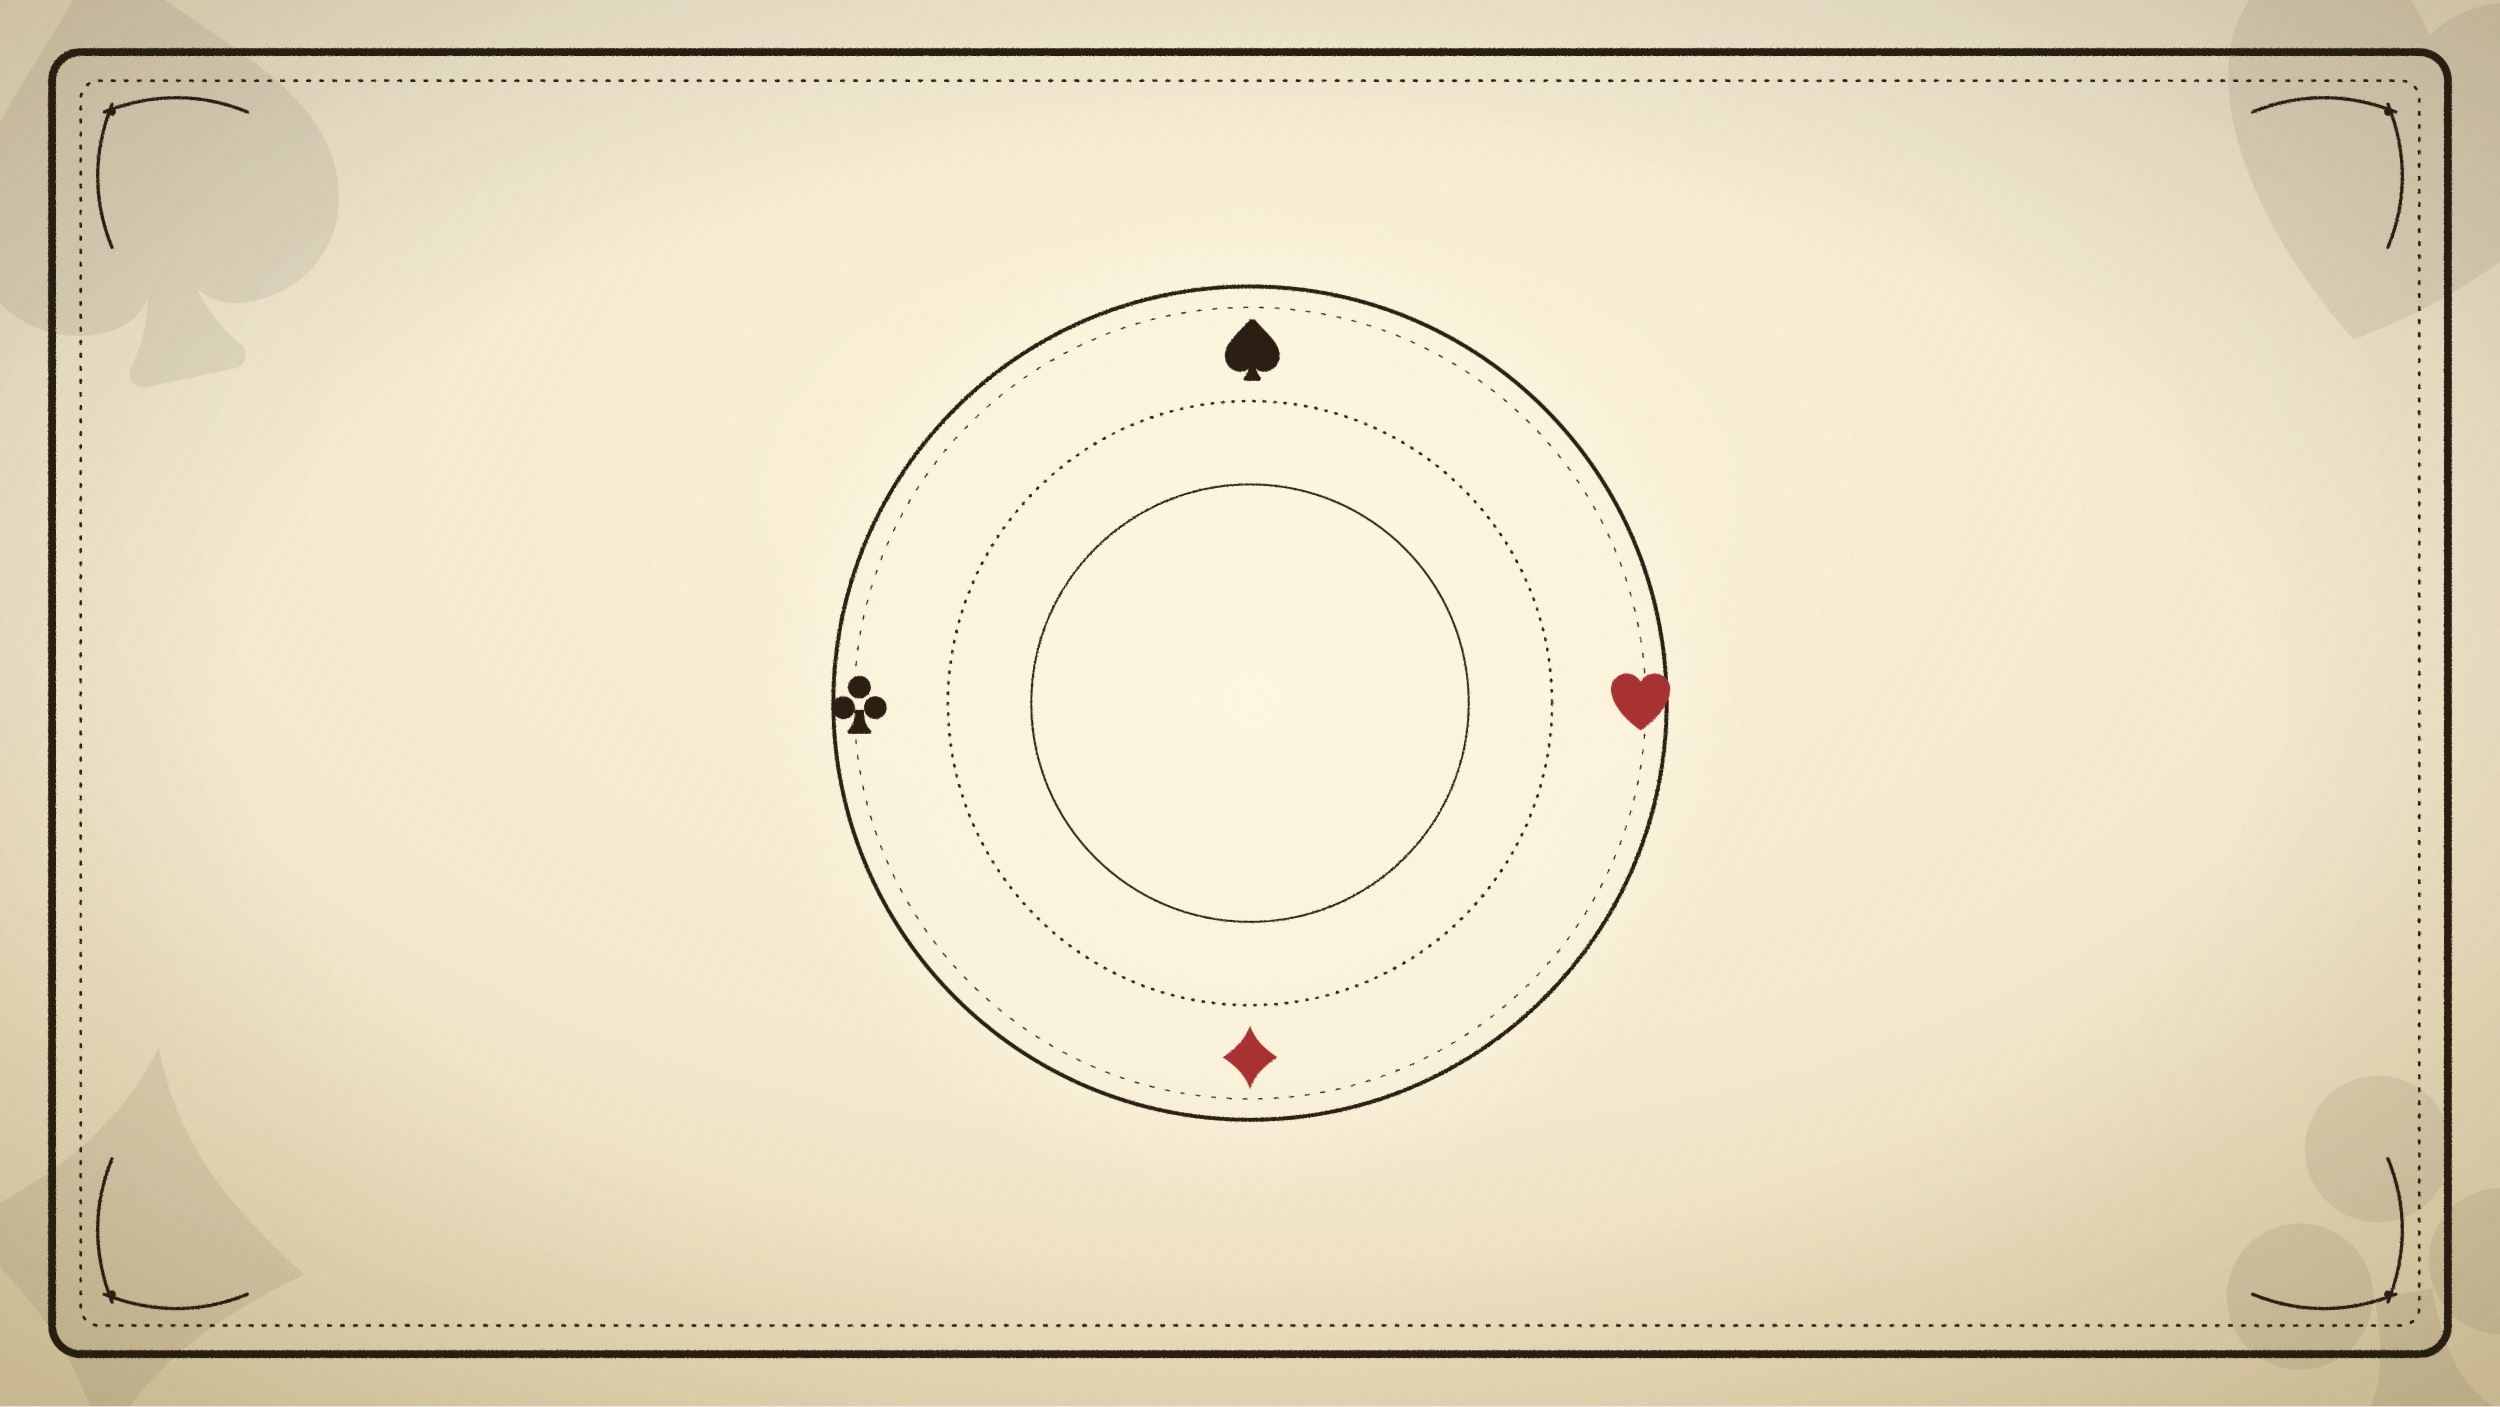
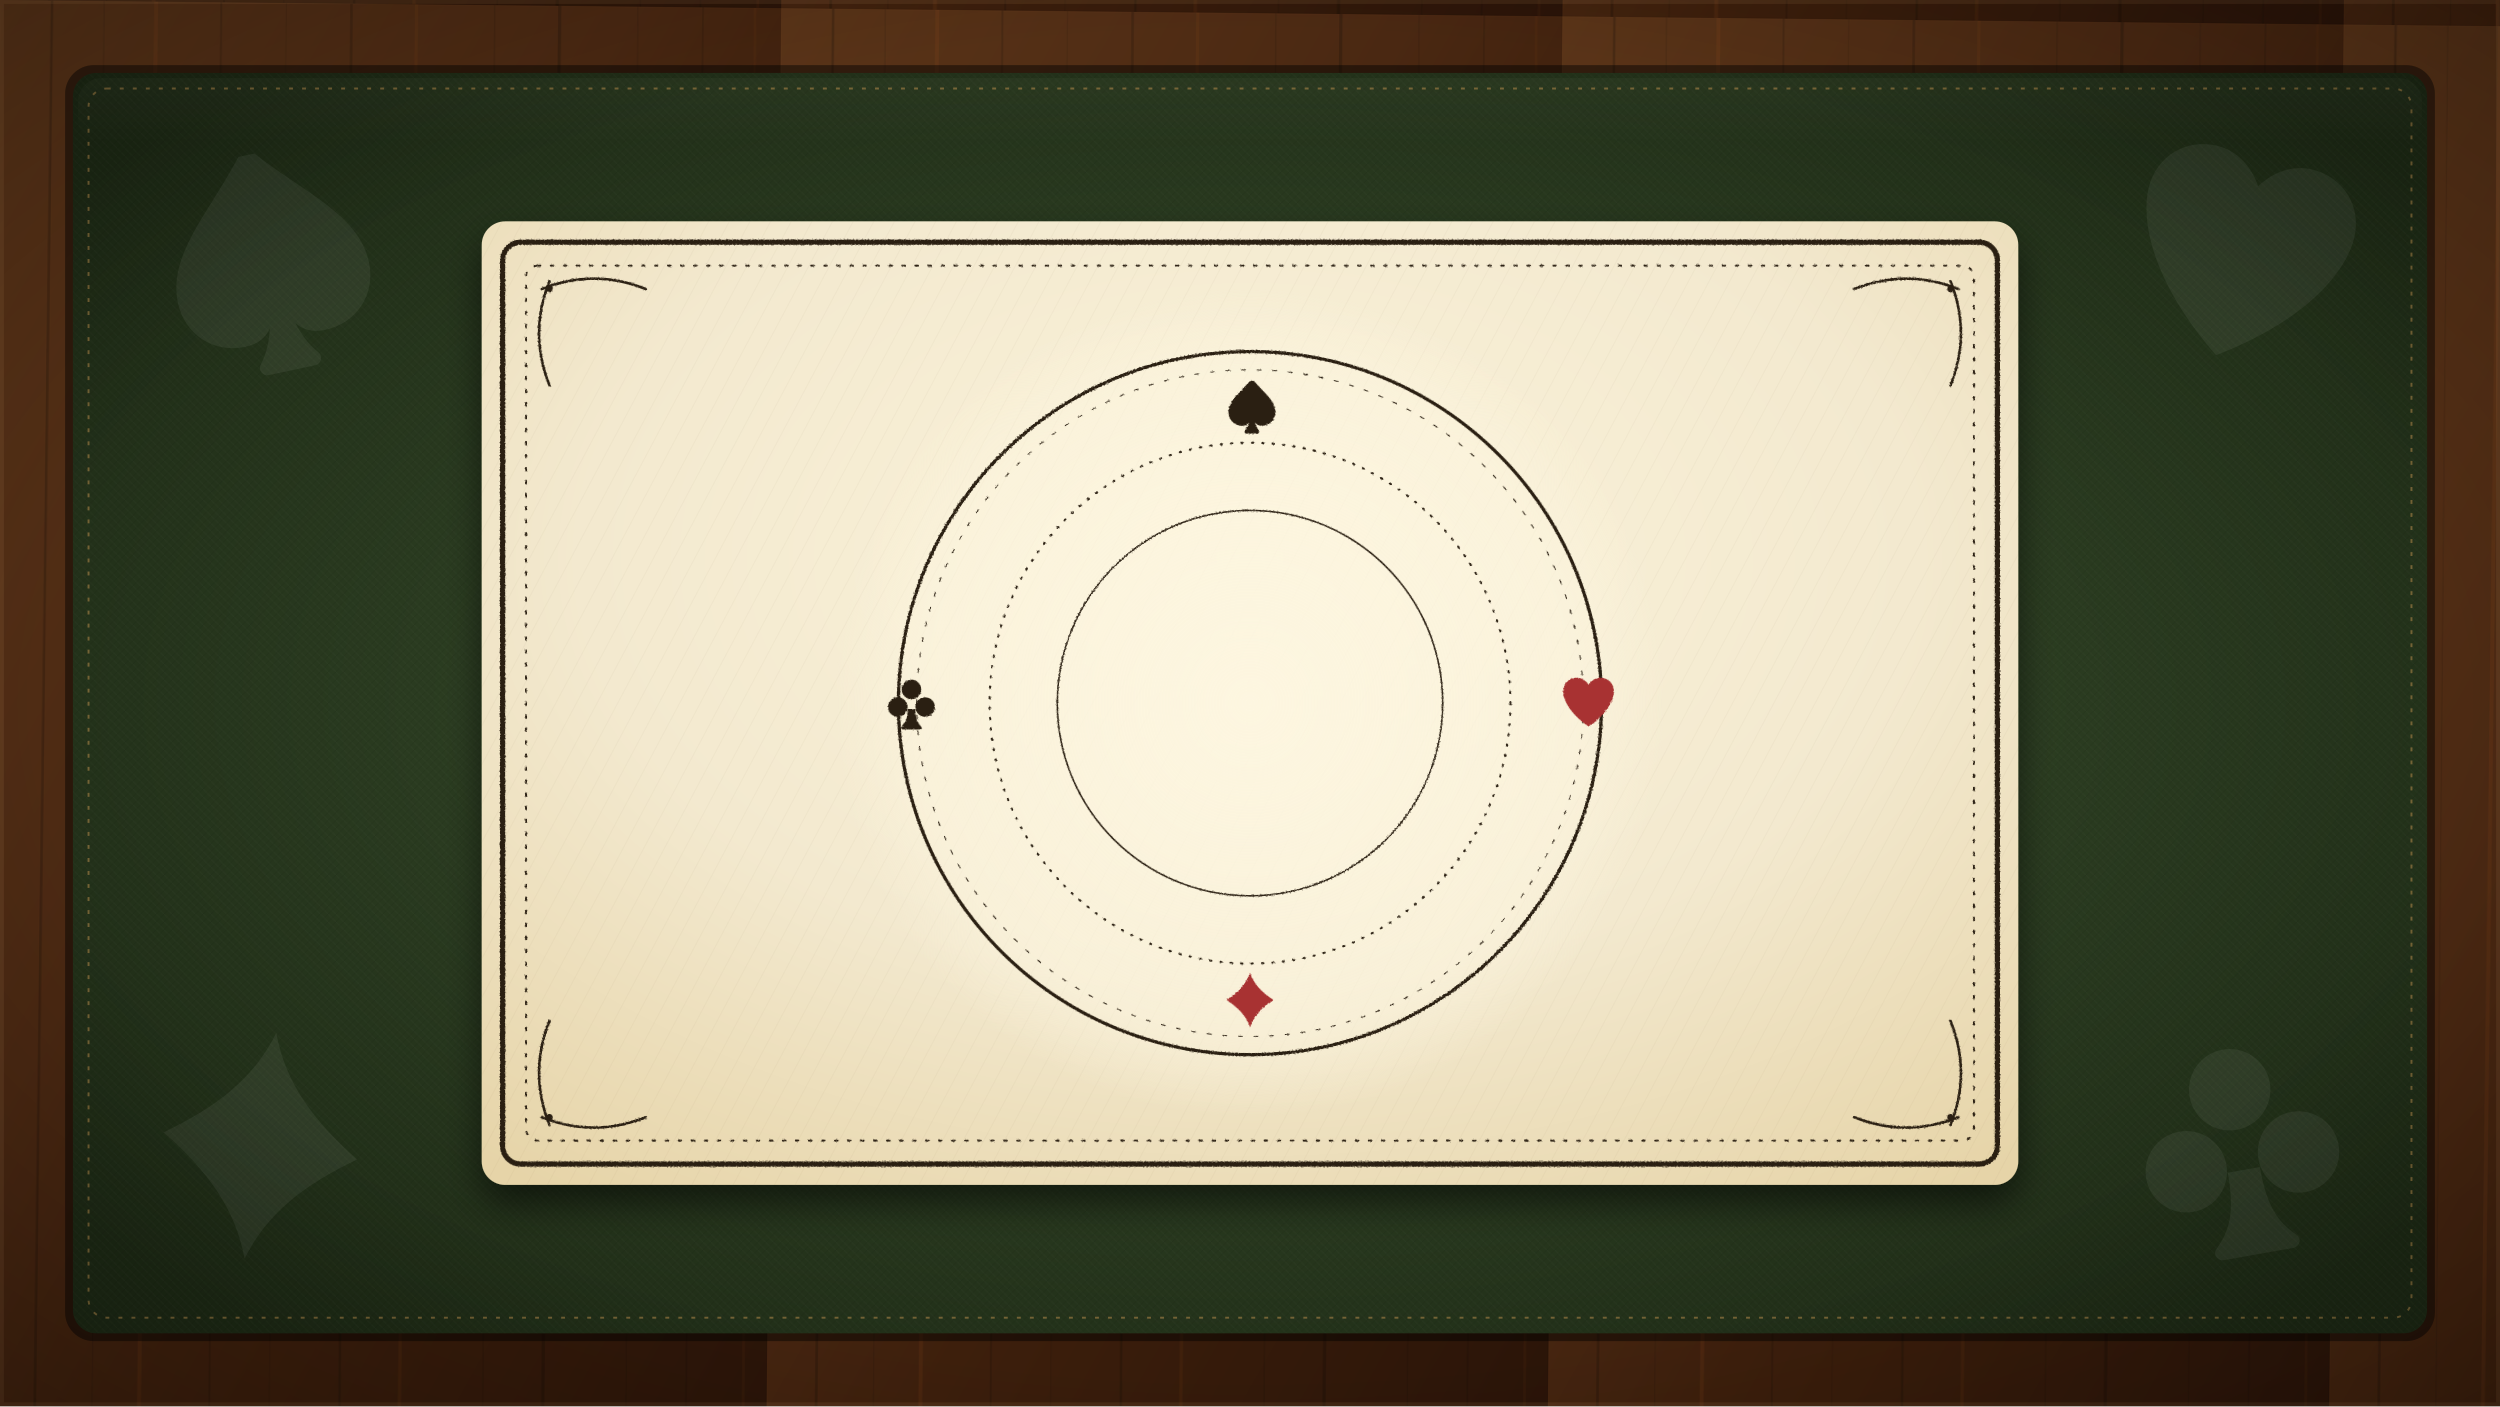
<svg xmlns="http://www.w3.org/2000/svg" viewBox="0 0 1920 1080" preserveAspectRatio="xMidYMid slice">
  <defs>
    <filter id="rough" x="-2%" y="-2%" width="104%" height="104%">
      <feTurbulence type="fractalNoise" baseFrequency="0.7" numOctaves="1" seed="3" />
-       <feDisplacementMap in="SourceGraphic" scale="1.4" />
+       <feDisplacementMap in="SourceGraphic" scale="1.6" />
    </filter>
-     <filter id="rough-strong" x="-2%" y="-2%" width="104%" height="104%">
-       <feTurbulence type="fractalNoise" baseFrequency="0.9" numOctaves="1" seed="7" />
-       <feDisplacementMap in="SourceGraphic" scale="2.6" />
-     </filter>
+     <linearGradient id="wood-tone" x1="0%" y1="0%" x2="100%" y2="100%">
+       <stop offset="0%" stop-color="#5a3418" />
+       <stop offset="40%" stop-color="#4a2812" />
+       <stop offset="60%" stop-color="#3d1f0c" />
+       <stop offset="100%" stop-color="#2a1408" />
+     </linearGradient>
+     <pattern id="wood" patternUnits="userSpaceOnUse" width="600" height="1080" patternTransform="rotate(0.6)">
+       <rect width="600" height="1080" fill="url(#wood-tone)" />
+       <line x1="40" y1="0" x2="38" y2="1080" stroke="rgba(0,0,0,0.18)" stroke-width="2" />
+       <line x1="80" y1="0" x2="82" y2="1080" stroke="rgba(0,0,0,0.10)" stroke-width="1" />
+       <line x1="120" y1="0" x2="118" y2="1080" stroke="rgba(180,90,30,0.10)" stroke-width="3" />
+       <line x1="170" y1="0" x2="172" y2="1080" stroke="rgba(0,0,0,0.14)" stroke-width="1.5" />
+       <line x1="220" y1="0" x2="218" y2="1080" stroke="rgba(0,0,0,0.08)" stroke-width="1" />
+       <line x1="270" y1="0" x2="272" y2="1080" stroke="rgba(0,0,0,0.16)" stroke-width="2" />
+       <line x1="320" y1="0" x2="318" y2="1080" stroke="rgba(180,90,30,0.08)" stroke-width="2.5" />
+       <line x1="380" y1="0" x2="382" y2="1080" stroke="rgba(0,0,0,0.10)" stroke-width="1.2" />
+       <line x1="430" y1="0" x2="428" y2="1080" stroke="rgba(0,0,0,0.18)" stroke-width="2.5" />
+       <line x1="490" y1="0" x2="492" y2="1080" stroke="rgba(0,0,0,0.10)" stroke-width="1" />
+       <line x1="540" y1="0" x2="538" y2="1080" stroke="rgba(0,0,0,0.12)" stroke-width="1.4" />
+       <line x1="580" y1="0" x2="582" y2="1080" stroke="rgba(180,90,30,0.06)" stroke-width="2" />
+     </pattern>
+     <radialGradient id="felt" cx="50%" cy="50%" r="65%">
+       <stop offset="0%" stop-color="#3a4f2c" />
+       <stop offset="55%" stop-color="#2a3b20" />
+       <stop offset="100%" stop-color="#1c2814" />
+     </radialGradient>
+     <pattern id="felt-weave" patternUnits="userSpaceOnUse" width="6" height="6">
+       <rect width="6" height="6" fill="rgba(0,0,0,0)" />
+       <line x1="0" y1="0" x2="6" y2="6" stroke="rgba(255,255,255,0.025)" stroke-width="0.6" />
+       <line x1="6" y1="0" x2="0" y2="6" stroke="rgba(0,0,0,0.07)" stroke-width="0.6" />
+     </pattern>
    <radialGradient id="paper" cx="50%" cy="35%" r="80%">
      <stop offset="0%" stop-color="#fbf3da" />
      <stop offset="55%" stop-color="#f3e9cf" />
      <stop offset="100%" stop-color="#e6d4a8" />
    </radialGradient>
-     <pattern id="grain" patternUnits="userSpaceOnUse" width="14" height="14" patternTransform="rotate(28)">
+     <pattern id="paper-grain" patternUnits="userSpaceOnUse" width="14" height="14" patternTransform="rotate(28)">
      <rect width="14" height="14" fill="none" />
-       <line x1="0" y1="0" x2="0" y2="14" stroke="rgba(112,78,32,0.045)" stroke-width="1" />
+       <line x1="0" y1="0" x2="0" y2="14" stroke="rgba(112,78,32,0.05)" stroke-width="1" />
    </pattern>
-     <filter id="paper-fiber">
-       <feTurbulence type="fractalNoise" baseFrequency="1.6" numOctaves="2" seed="5" />
-       <feColorMatrix values="0 0 0 0 0.165                              0 0 0 0 0.122                              0 0 0 0 0.07                              0 0 0 0.06 0" />
-       <feComposite in2="SourceGraphic" operator="in" />
-     </filter>
    <symbol id="pip-spade" viewBox="0 0 32 32">
      <path d="M16 3 C 11 9 5 13 5 19 c 0 4 3 7 7 7 c 1.6 0 2.7 -0.6 3.4 -1.6 c -0.4 1.5 -1 2.9 -2 4.1 c -0.5 0.6 -0.1 1.5 0.7 1.5 h 5.8 c 0.8 0 1.2 -0.9 0.7 -1.5 c -1 -1.2 -1.6 -2.6 -2 -4.1 c 0.7 1 1.8 1.6 3.4 1.6 c 4 0 7 -3 7 -7 c 0 -6 -6 -10 -11 -16 z" />
    </symbol>
    <symbol id="pip-heart" viewBox="0 0 32 32">
      <path d="M16 28 C 6 21 3 14 3 10 C 3 6 6 3 10 3 c 2.4 0 4.6 1.4 6 3.6 C 17.4 4.4 19.6 3 22 3 c 4 0 7 3 7 7 c 0 4 -3 11 -13 18 z" />
    </symbol>
    <symbol id="pip-diamond" viewBox="0 0 32 32">
      <path d="M16 2 C 14 8 10 12 4 16 C 10 20 14 24 16 30 C 18 24 22 20 28 16 C 22 12 18 8 16 2 z" />
    </symbol>
    <symbol id="pip-club" viewBox="0 0 32 32">
      <circle cx="16" cy="9" r="5" />
      <circle cx="9" cy="18" r="5" />
      <circle cx="23" cy="18" r="5" />
      <path d="M14 19 c 0 5 -1 7 -3 9 c -0.6 0.6 -0.1 1.5 0.7 1.5 h 8.6 c 0.8 0 1.3 -0.9 0.7 -1.5 c -2 -2 -3 -4 -3 -9 z" />
    </symbol>
+     <filter id="paper-shadow" x="-5%" y="-5%" width="110%" height="115%">
+       <feGaussianBlur in="SourceAlpha" stdDeviation="14" />
+       <feOffset dx="0" dy="14" />
+       <feComponentTransfer>
+         <feFuncA type="linear" slope="0.55" />
+       </feComponentTransfer>
+       <feComposite in="SourceGraphic" operator="over" />
+     </filter>
  </defs>
-   <rect width="1920" height="1080" fill="url(#paper)" />
-   <rect width="1920" height="1080" fill="url(#grain)" />
-   <rect width="1920" height="1080" fill="rgba(0,0,0,0)" filter="url(#paper-fiber)" opacity="0.4" />
-   <g opacity="0.08" fill="#2a1f12">
-     <use href="#pip-spade" x="-90" y="-60" width="380" height="380" transform="rotate(-12 100 130)" />
-     <use href="#pip-heart" x="1660" y="-50" width="360" height="360" transform="rotate(14 1840 130)" />
-     <use href="#pip-diamond" x="-80" y="780" width="360" height="360" transform="rotate(8 100 960)" />
-     <use href="#pip-club" x="1660" y="780" width="360" height="360" transform="rotate(-10 1840 960)" />
+   <rect width="1920" height="1080" fill="url(#wood)" />
+   <rect x="0" y="0" width="1920" height="1080" fill="none" stroke="rgba(255,200,140,0.08)" stroke-width="6" />
+   <g>
+     <rect x="50" y="50" width="1820" height="980" rx="22" ry="22" fill="rgba(0,0,0,0.45)" />
+     <rect x="56" y="56" width="1808" height="968" rx="18" ry="18" fill="url(#felt)" />
+     <rect x="56" y="56" width="1808" height="968" rx="18" ry="18" fill="url(#felt-weave)" />
+     <rect x="60" y="60" width="1800" height="50" rx="18" ry="18" fill="url(#felt-highlight)" opacity="0.3" />
+   </g>
+   <linearGradient id="felt-highlight" x1="0%" y1="0%" x2="0%" y2="100%">
+     <stop offset="0%" stop-color="rgba(255,255,220,0.1)" />
+     <stop offset="100%" stop-color="rgba(255,255,220,0)" />
+   </linearGradient>
+   <rect x="68" y="68" width="1784" height="944" rx="14" ry="14" fill="none" stroke="rgba(196,148,80,0.5)" stroke-width="1.5" stroke-dasharray="3 7" />
+   <g opacity="0.06" fill="#fff">
+     <use href="#pip-spade" x="100" y="100" width="200" height="200" transform="rotate(-12 200 200)" />
+     <use href="#pip-heart" x="1620" y="100" width="200" height="200" transform="rotate(14 1720 200)" />
+     <use href="#pip-diamond" x="100" y="780" width="200" height="200" transform="rotate(8 200 880)" />
+     <use href="#pip-club" x="1620" y="780" width="200" height="200" transform="rotate(-10 1720 880)" />
+   </g>
+   <g filter="url(#paper-shadow)">
+     <rect x="370" y="170" width="1180" height="740" rx="18" ry="18" fill="url(#paper)" />
+     <rect x="370" y="170" width="1180" height="740" rx="18" ry="18" fill="url(#paper-grain)" />
  </g>
  <g fill="none" stroke="#2a1f12" stroke-linecap="round" stroke-linejoin="round" filter="url(#rough)">
-     <rect x="40" y="40" width="1840" height="1000" rx="22" ry="22" stroke-width="6" />
-     <rect x="62" y="62" width="1796" height="956" rx="14" ry="14" stroke-width="2" stroke-dasharray="2 8" />
+     <rect x="386" y="186" width="1148" height="708" rx="14" ry="14" stroke-width="4" />
+     <rect x="404" y="204" width="1112" height="672" rx="9" ry="9" stroke-width="1.5" stroke-dasharray="2 8" />
  </g>
-   <g fill="none" stroke="#2a1f12" stroke-width="2.5" stroke-linecap="round" stroke-linejoin="round" filter="url(#rough)">
-     <path d="M 80 86 q 56 -22 110 0" />
-     <path d="M 86 80 q -22 56 0 110" />
-     <circle cx="86" cy="86" r="3" fill="#2a1f12" stroke="none" />
-     <path d="M 1840 86 q -56 -22 -110 0" />
-     <path d="M 1834 80 q 22 56 0 110" />
-     <circle cx="1834" cy="86" r="3" fill="#2a1f12" stroke="none" />
-     <path d="M 80 994 q 56 22 110 0" />
-     <path d="M 86 1000 q -22 -56 0 -110" />
-     <circle cx="86" cy="994" r="3" fill="#2a1f12" stroke="none" />
-     <path d="M 1840 994 q -56 22 -110 0" />
-     <path d="M 1834 1000 q 22 -56 0 -110" />
-     <circle cx="1834" cy="994" r="3" fill="#2a1f12" stroke="none" />
+   <g fill="none" stroke="#2a1f12" stroke-width="2" stroke-linecap="round" stroke-linejoin="round" filter="url(#rough)">
+     <path d="M 416 222 q 40 -16 80 0" />
+     <path d="M 422 216 q -16 40 0 80" />
+     <circle cx="422" cy="222" r="2.5" fill="#2a1f12" stroke="none" />
+     <path d="M 1504 222 q -40 -16 -80 0" />
+     <path d="M 1498 216 q 16 40 0 80" />
+     <circle cx="1498" cy="222" r="2.5" fill="#2a1f12" stroke="none" />
+     <path d="M 416 858 q 40 16 80 0" />
+     <path d="M 422 864 q -16 -40 0 -80" />
+     <circle cx="422" cy="858" r="2.5" fill="#2a1f12" stroke="none" />
+     <path d="M 1504 858 q -40 16 -80 0" />
+     <path d="M 1498 864 q 16 -40 0 -80" />
+     <circle cx="1498" cy="858" r="2.5" fill="#2a1f12" stroke="none" />
  </g>
  <radialGradient id="medallion" cx="50%" cy="50%" r="50%">
    <stop offset="0%" stop-color="#fdf6e0" stop-opacity="1" />
    <stop offset="80%" stop-color="#fdf6e0" stop-opacity="0.55" />
    <stop offset="100%" stop-color="#fdf6e0" stop-opacity="0" />
  </radialGradient>
-   <circle cx="960" cy="540" r="380" fill="url(#medallion)" />
+   <circle cx="960" cy="540" r="320" fill="url(#medallion)" />
  <g fill="none" stroke="#2a1f12" stroke-linecap="round" filter="url(#rough)">
-     <circle cx="960" cy="540" r="320" stroke-width="3" />
-     <circle cx="960" cy="540" r="304" stroke-width="1" stroke-dasharray="3 9" />
-     <circle cx="960" cy="540" r="232" stroke-width="2" stroke-dasharray="1 7" />
-     <circle cx="960" cy="540" r="168" stroke-width="1.5" />
+     <circle cx="960" cy="540" r="270" stroke-width="2.5" />
+     <circle cx="960" cy="540" r="256" stroke-width="0.8" stroke-dasharray="3 9" />
+     <circle cx="960" cy="540" r="200" stroke-width="1.6" stroke-dasharray="1 7" />
+     <circle cx="960" cy="540" r="148" stroke-width="1.2" />
  </g>
  <g fill="#2a1f12" filter="url(#rough)">
-     <use href="#pip-spade" x="932" y="240" width="56" height="56" />
-     <use href="#pip-heart" x="1232" y="512" width="56" height="56" fill="#a83232" />
-     <use href="#pip-diamond" x="932" y="784" width="56" height="56" fill="#a83232" />
-     <use href="#pip-club" x="632" y="512" width="56" height="56" />
+     <use href="#pip-spade" x="936" y="288" width="48" height="48" />
+     <use href="#pip-heart" x="1196" y="516" width="48" height="48" fill="#a83232" />
+     <use href="#pip-diamond" x="936" y="744" width="48" height="48" fill="#a83232" />
+     <use href="#pip-club" x="676" y="516" width="48" height="48" />
  </g>
  <radialGradient id="vignette" cx="50%" cy="50%" r="80%">
-     <stop offset="50%" stop-color="rgba(0,0,0,0)" />
-     <stop offset="100%" stop-color="rgba(42,31,18,0.2)" />
+     <stop offset="60%" stop-color="rgba(0,0,0,0)" />
+     <stop offset="100%" stop-color="rgba(0,0,0,0.35)" />
  </radialGradient>
-   <rect width="1920" height="1080" fill="url(#vignette)" />
+   <rect width="1920" height="1080" fill="url(#vignette)" pointer-events="none" />
</svg>
